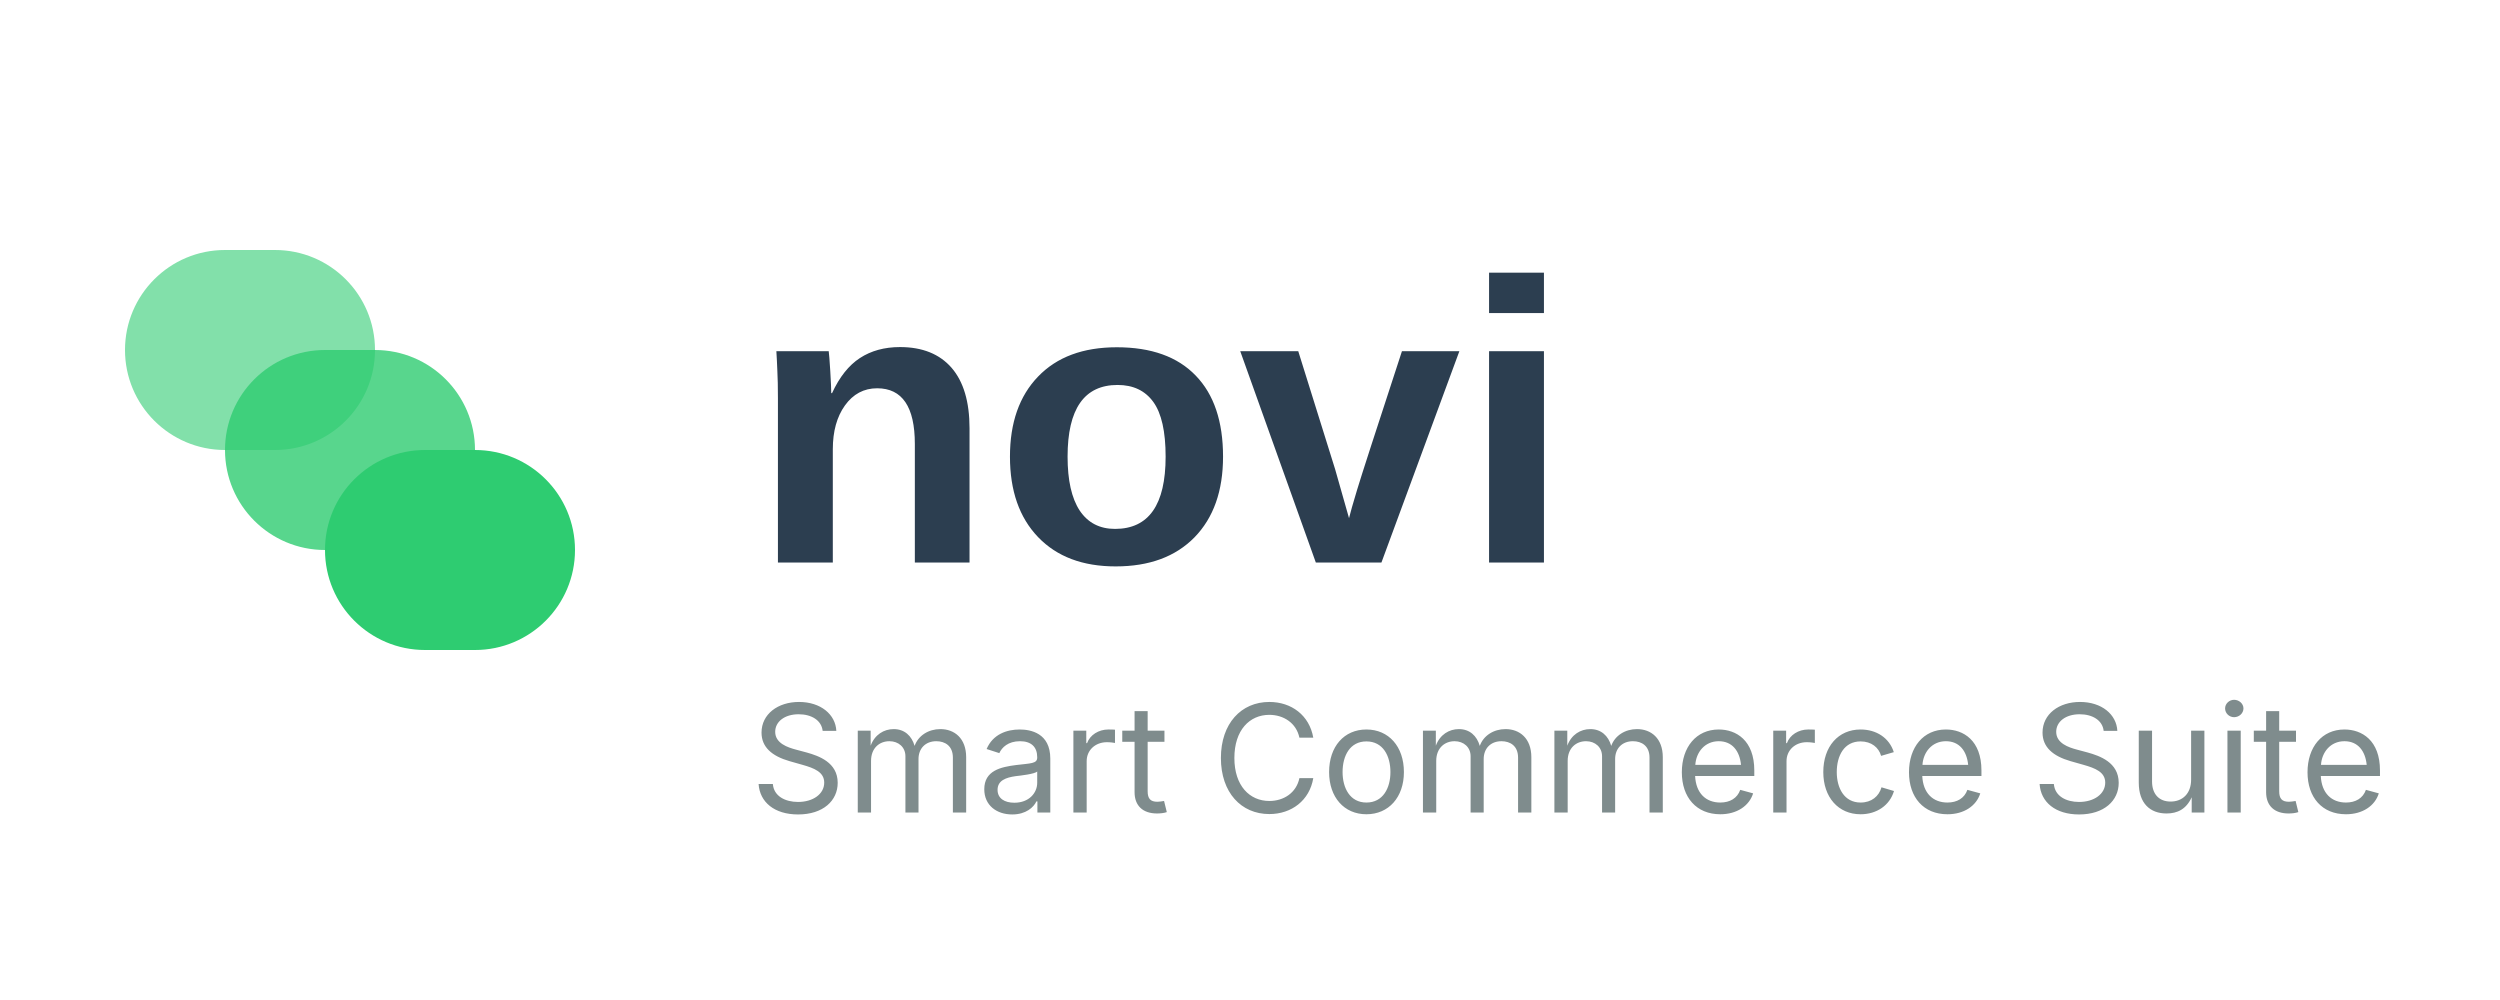
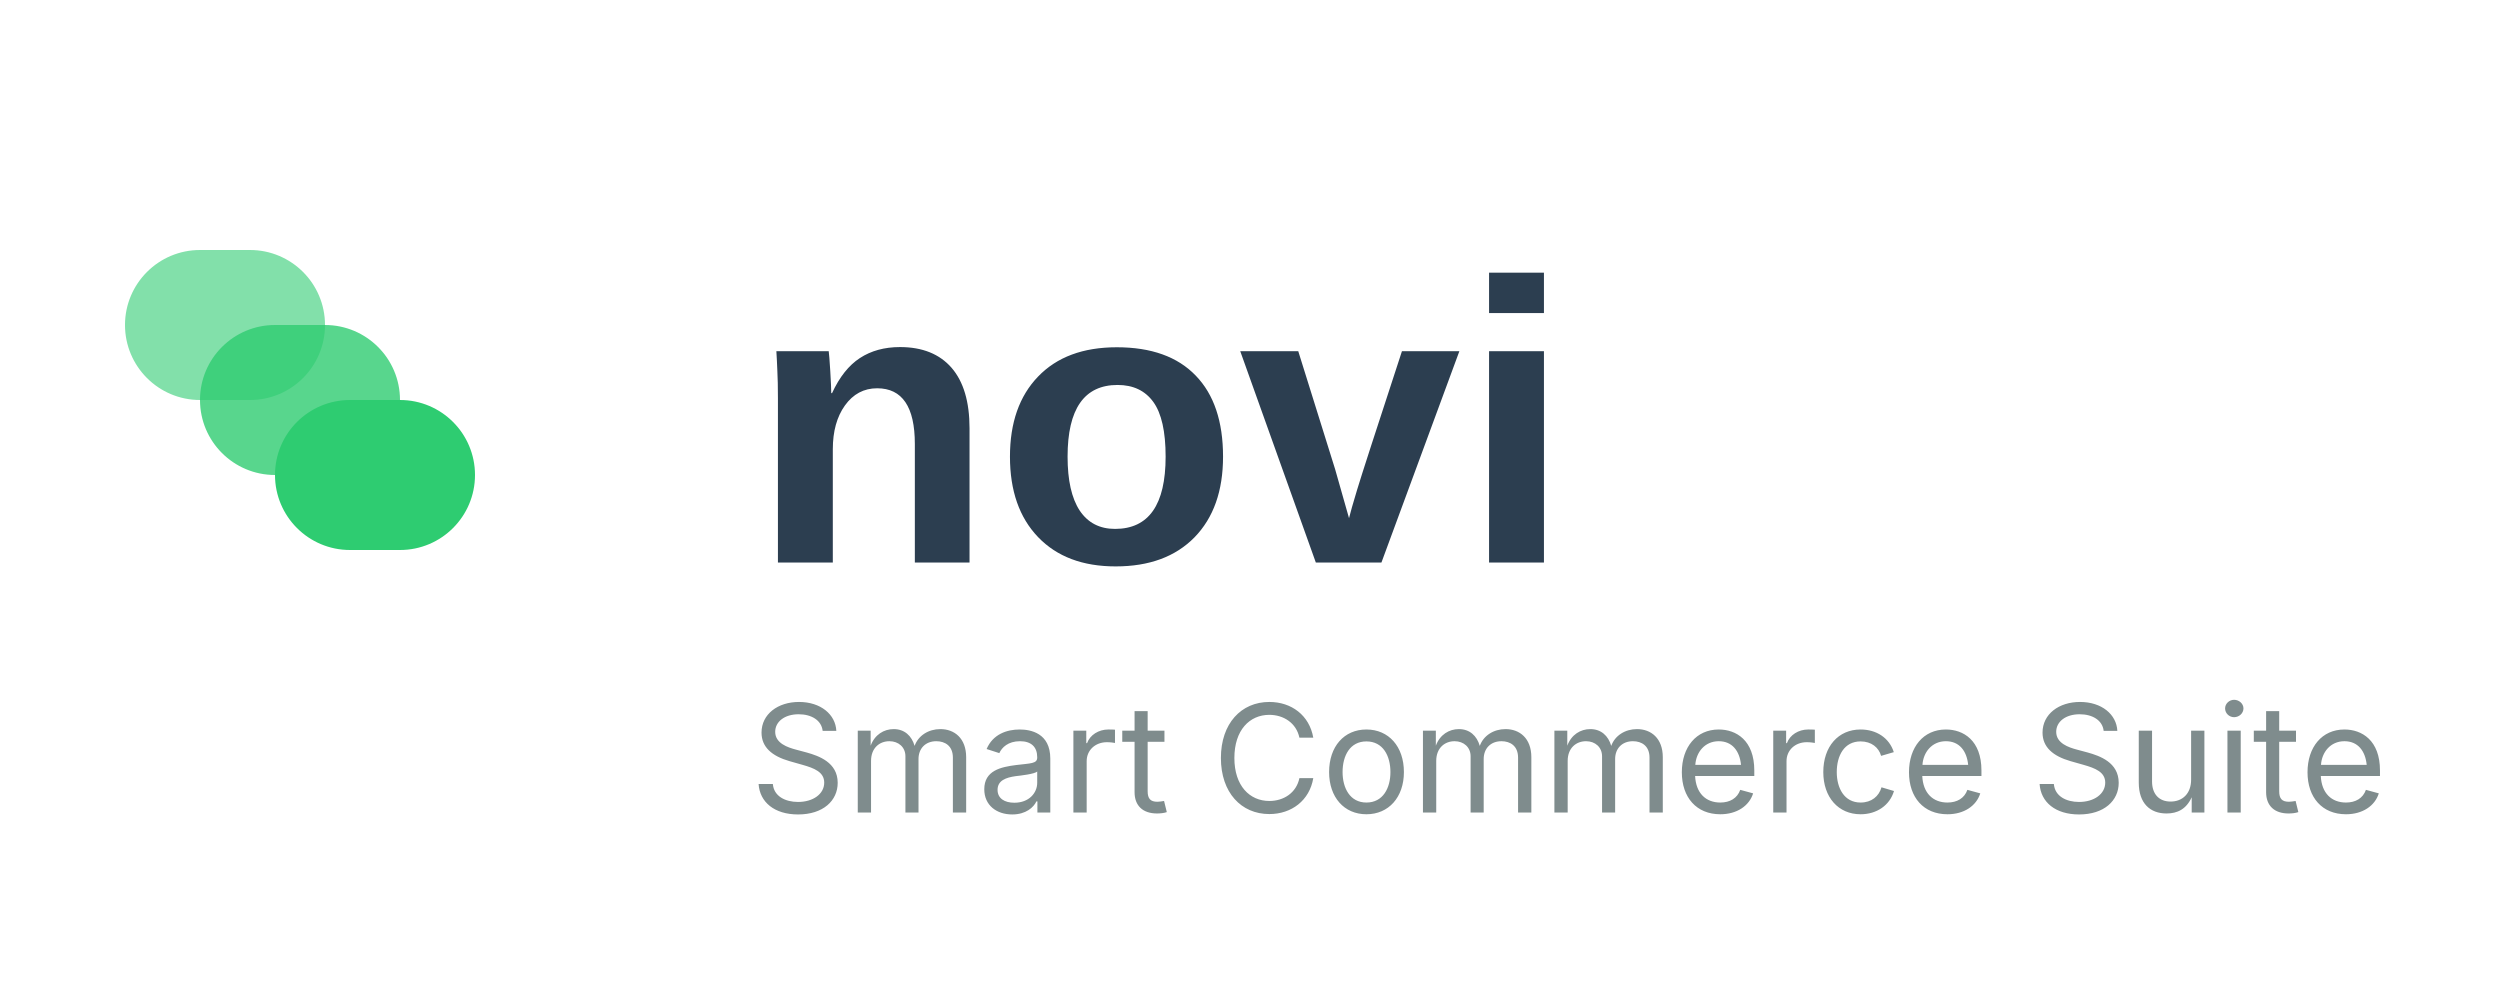
<svg xmlns="http://www.w3.org/2000/svg" width="200" height="80" viewBox="0 0 200 80">
  <defs>
    <linearGradient id="greenGradient" x1="0%" y1="0%" x2="100%" y2="100%">
      <stop offset="0%" style="stop-color:#2ECC71;stop-opacity:1" />
      <stop offset="100%" style="stop-color:#27AE60;stop-opacity:1" />
    </linearGradient>
    <style>
      .chat-bubble {
        animation: chatPulse 3s ease-in-out infinite;
      }
      .chat-bubble:nth-child(1) { animation-delay: 0s; }
      .chat-bubble:nth-child(2) { animation-delay: 0.5s; }
      .chat-bubble:nth-child(3) { animation-delay: 1s; }
      
      @keyframes chatPulse {
        0%, 70%, 100% { transform: scale(1); opacity: inherit; }
        35% { transform: scale(1.1); opacity: 1; }
      }
-       
-       .novi-text {
-         animation: textGlow 2s ease-in-out infinite;
-       }
-       
-       @keyframes textGlow {
-         0%, 100% { filter: drop-shadow(0 0 2px rgba(46, 204, 113, 0.3)); }
-         50% { filter: drop-shadow(0 0 8px rgba(46, 204, 113, 0.6)); }
-       }
    </style>
  </defs>
  <g transform="translate(10, 20)">
-     <rect class="chat-bubble" x="0" y="0" width="20" height="16" rx="8" ry="8" fill="#2ECC71" opacity="0.6" />
-     <rect class="chat-bubble" x="8" y="8" width="20" height="16" rx="8" ry="8" fill="#2ECC71" opacity="0.8" />
-     <rect class="chat-bubble" x="16" y="16" width="20" height="16" rx="8" ry="8" fill="#2ECC71" opacity="1" />
+     <rect class="chat-bubble" x="0" y="0" width="16" height="12" rx="6" ry="6" fill="#2ECC71" opacity="0.6" />
+     <rect class="chat-bubble" x="6" y="6" width="16" height="12" rx="6" ry="6" fill="#2ECC71" opacity="0.8" />
+     <rect class="chat-bubble" x="12" y="12" width="16" height="12" rx="6" ry="6" fill="#2ECC71" opacity="1" />
  </g>
-   <text class="novi-text" x="60" y="45" font-family="Poppins, Arial, sans-serif" font-size="32" font-weight="600" fill="#2C3E50">
+   <text x="60" y="45" font-family="Poppins, Arial, sans-serif" font-size="32" font-weight="600" fill="#2C3E50">
    novi
  </text>
  <text x="60" y="65" font-family="Inter, Arial, sans-serif" font-size="12" fill="#7f8c8d">
    Smart Commerce Suite
  </text>
</svg>
